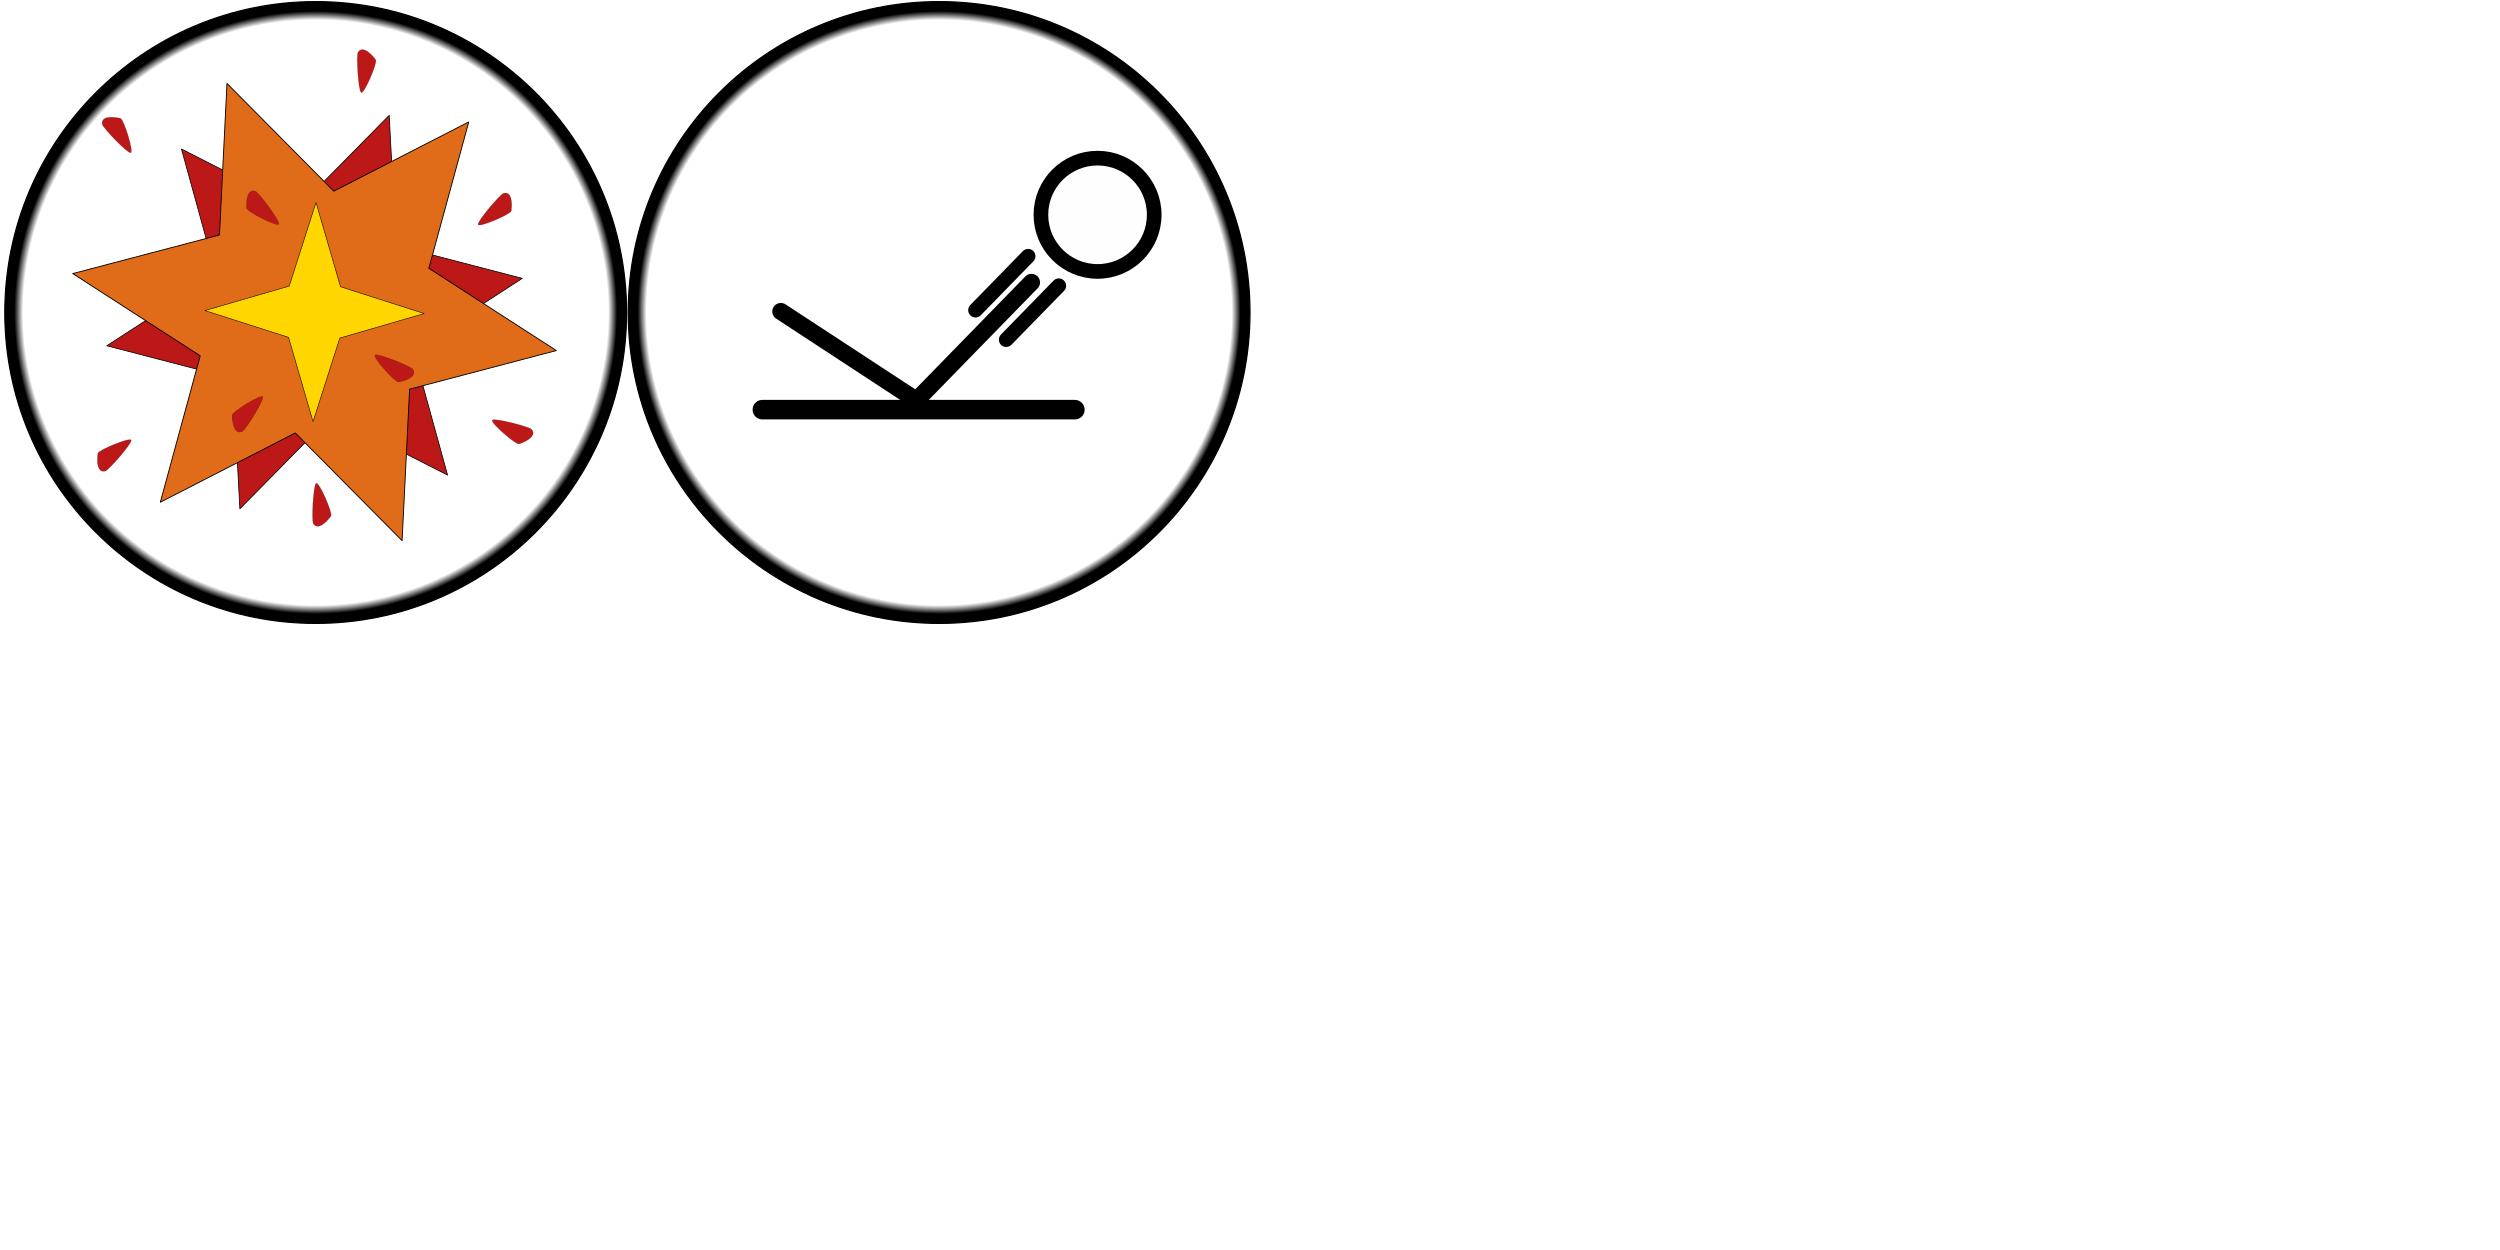
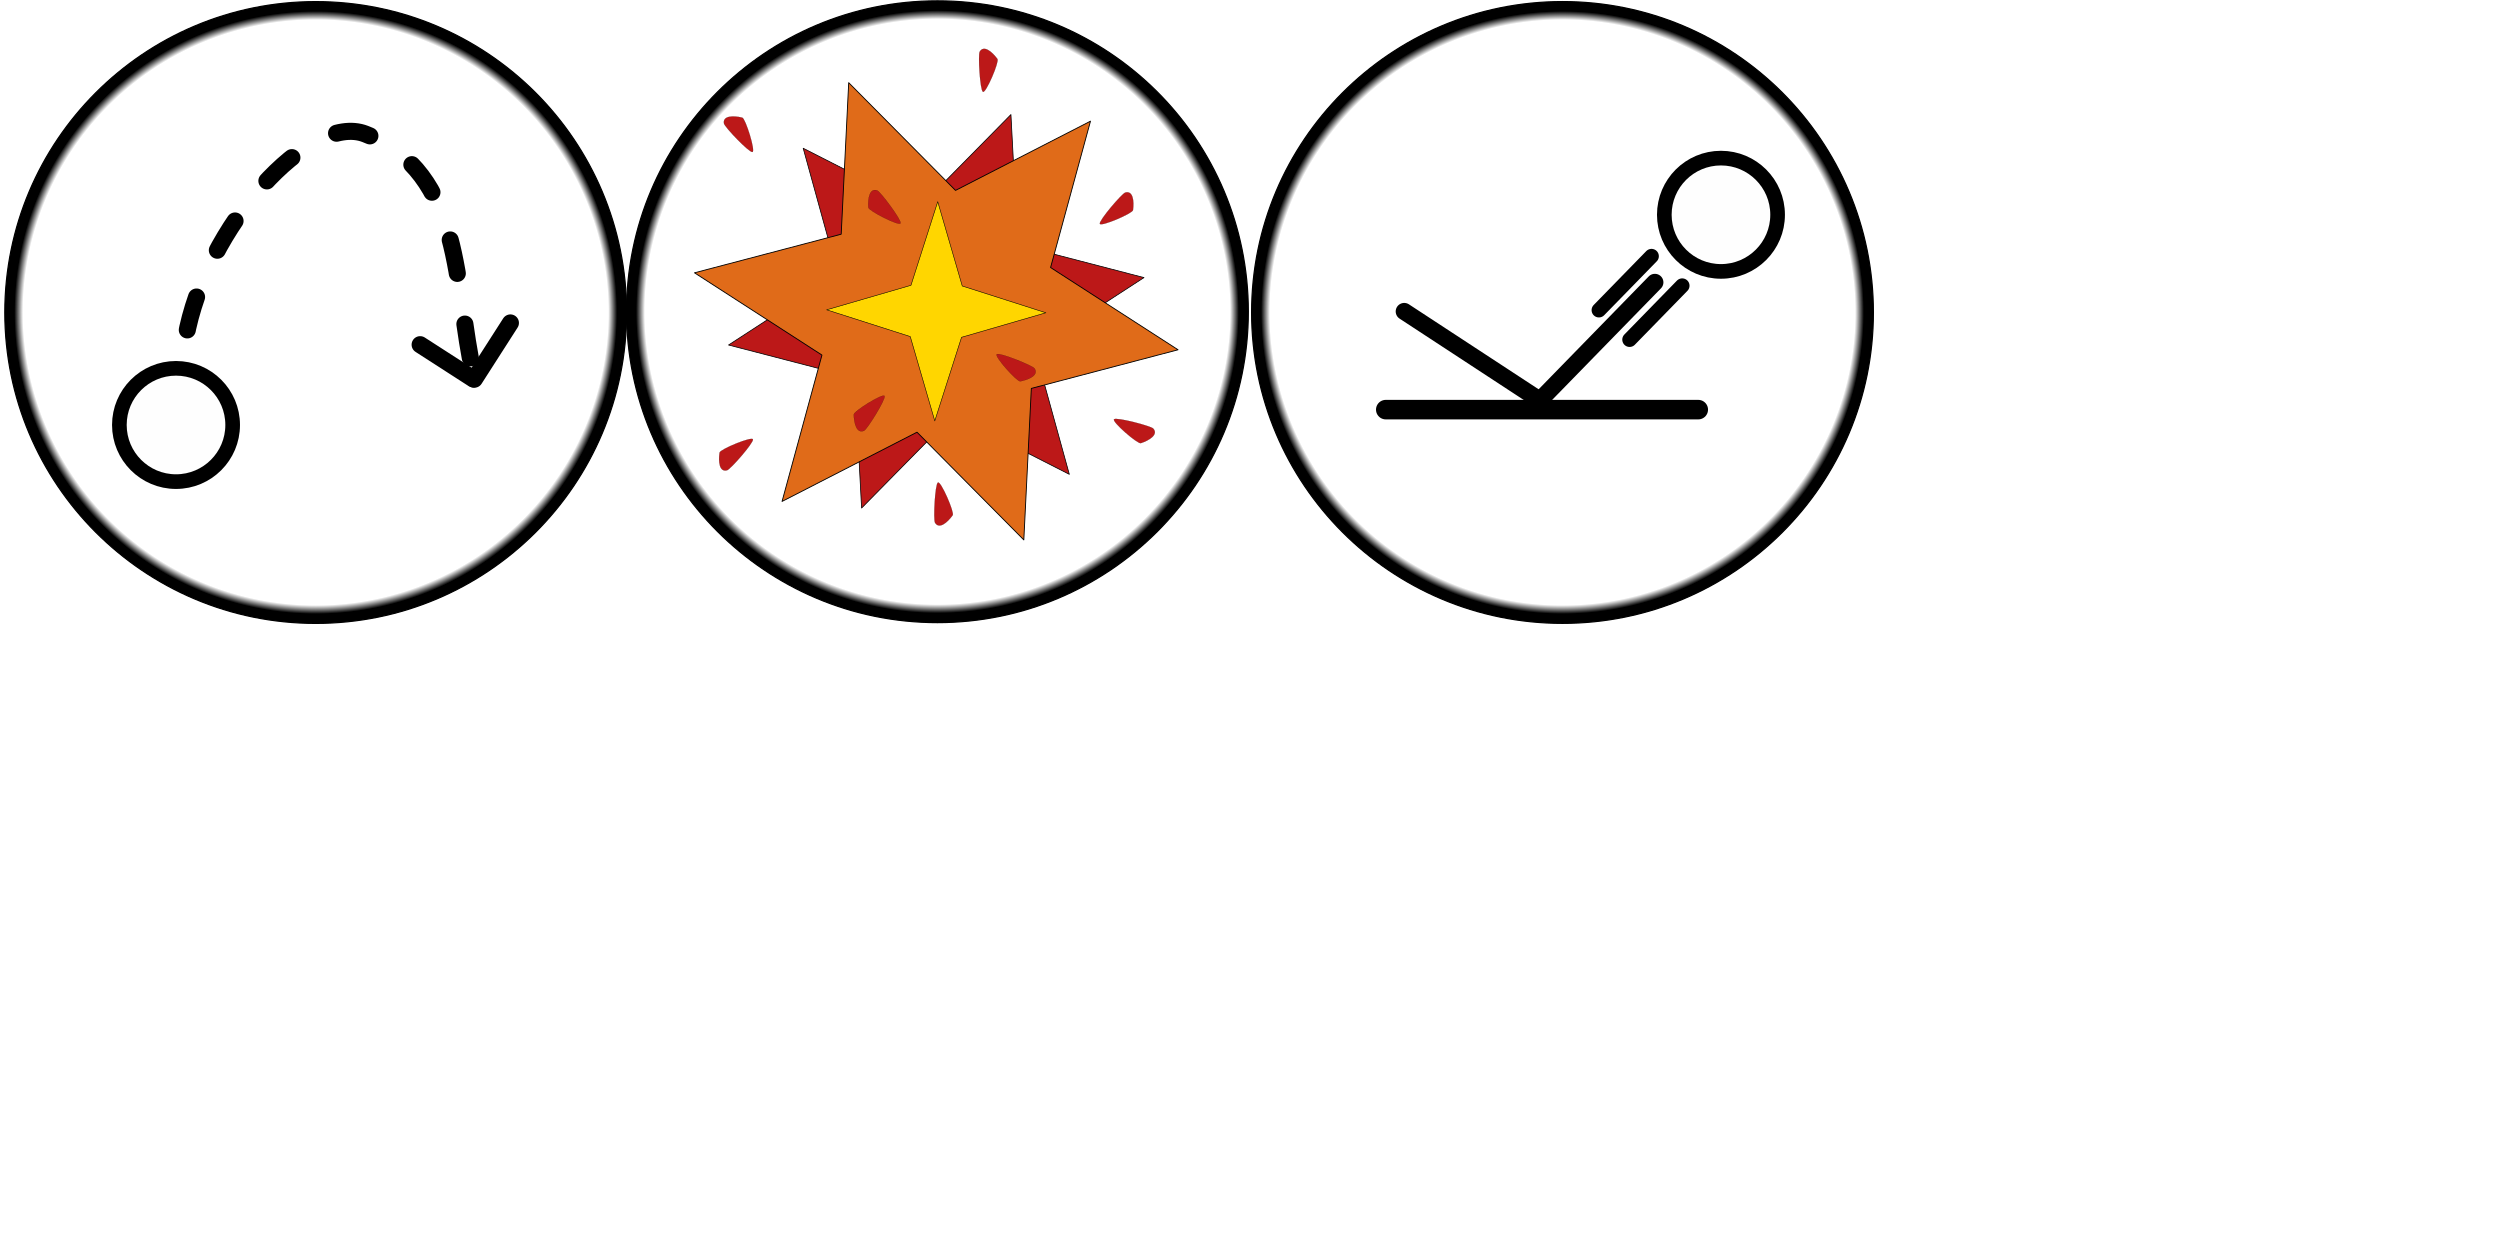
<svg xmlns="http://www.w3.org/2000/svg" xmlns:xlink="http://www.w3.org/1999/xlink" width="2048" height="1024" viewBox="0 0 541.867 270.933" version="1.1" id="svg1">
  <defs id="defs1">
    <linearGradient id="linearGradient2">
      <stop style="stop-color:#ffffff;stop-opacity:1;" offset="0.932" id="stop2" />
      <stop style="stop-color:#000000;stop-opacity:1;" offset="0.96" id="stop3" />
    </linearGradient>
-     <linearGradient id="linearGradient99">
-       <stop style="stop-color:#ff9500;stop-opacity:1;" offset="0.1" id="stop97" />
-       <stop style="stop-color:#c87e1f;stop-opacity:1;" offset="0.871" id="stop98" />
-       <stop style="stop-color:#f28f16;stop-opacity:1;" offset="0.997" id="stop99" />
-     </linearGradient>
-     <linearGradient id="linearGradient96">
-       <stop style="stop-color:#724f10;stop-opacity:0;" offset="0.917" id="stop95" />
-       <stop style="stop-color:#9b661b;stop-opacity:1;" offset="1" id="stop96" />
-     </linearGradient>
-     <linearGradient id="linearGradient94">
-       <stop style="stop-color:#726610;stop-opacity:0;" offset="0.917" id="stop93" />
-       <stop style="stop-color:#856d14;stop-opacity:1;" offset="1" id="stop94" />
-     </linearGradient>
-     <linearGradient id="linearGradient92">
-       <stop style="stop-color:#ffe400;stop-opacity:1;" offset="0.1" id="stop90" />
-       <stop style="stop-color:#b29133;stop-opacity:1;" offset="0.894" id="stop91" />
-       <stop style="stop-color:#e3b81b;stop-opacity:1;" offset="0.997" id="stop92" />
-     </linearGradient>
-     <linearGradient id="linearGradient89">
-       <stop style="stop-color:#54237a;stop-opacity:0;" offset="0.917" id="stop88" />
-       <stop style="stop-color:#46115c;stop-opacity:1;" offset="1" id="stop89" />
-     </linearGradient>
-     <linearGradient id="linearGradient87">
-       <stop style="stop-color:#fe00ff;stop-opacity:1;" offset="0.1" id="stop85" />
-       <stop style="stop-color:#431972;stop-opacity:1;" offset="0.894" id="stop86" />
-       <stop style="stop-color:#8e0ab6;stop-opacity:1;" offset="0.997" id="stop87" />
-     </linearGradient>
-     <linearGradient id="linearGradient84">
-       <stop style="stop-color:#188d7f;stop-opacity:0;" offset="0.917" id="stop83" />
-       <stop style="stop-color:#005654;stop-opacity:1;" offset="1" id="stop84" />
-     </linearGradient>
-     <linearGradient id="linearGradient82">
-       <stop style="stop-color:#00ffe9;stop-opacity:1;" offset="0.1" id="stop80" />
-       <stop style="stop-color:#18746c;stop-opacity:1;" offset="0.894" id="stop81" />
-       <stop style="stop-color:#1f958b;stop-opacity:1;" offset="0.997" id="stop82" />
-     </linearGradient>
-     <linearGradient id="linearGradient79">
-       <stop style="stop-color:#23277a;stop-opacity:0;" offset="0.917" id="stop78" />
-       <stop style="stop-color:#13115c;stop-opacity:1;" offset="1" id="stop79" />
-     </linearGradient>
-     <linearGradient id="linearGradient77">
-       <stop style="stop-color:#002dff;stop-opacity:1;" offset="0.1" id="stop75" />
-       <stop style="stop-color:#100f66;stop-opacity:1;" offset="0.894" id="stop76" />
-       <stop style="stop-color:#1d24aa;stop-opacity:1;" offset="0.997" id="stop77" />
-     </linearGradient>
-     <linearGradient id="linearGradient74">
-       <stop style="stop-color:#721010;stop-opacity:0;" offset="0.917" id="stop73" />
-       <stop style="stop-color:#6c0100;stop-opacity:1;" offset="1" id="stop74" />
-     </linearGradient>
-     <linearGradient id="linearGradient72">
-       <stop style="stop-color:#ff1900;stop-opacity:1;" offset="0.1" id="stop70" />
-       <stop style="stop-color:#6b0d13;stop-opacity:1;" offset="0.894" id="stop71" />
-       <stop style="stop-color:#a60c0f;stop-opacity:1;" offset="0.997" id="stop72" />
-     </linearGradient>
-     <linearGradient id="linearGradient17">
-       <stop style="stop-color:#ffffff;stop-opacity:0.403;" offset="0" id="stop16" />
-       <stop style="stop-color:#ffffff;stop-opacity:0;" offset="0.508" id="stop17" />
-     </linearGradient>
-     <linearGradient id="linearGradient14">
-       <stop style="stop-color:#ffffff;stop-opacity:1;" offset="0.635" id="stop14" />
-       <stop style="stop-color:#ffffff;stop-opacity:0;" offset="1" id="stop15" />
-     </linearGradient>
-     <linearGradient id="linearGradient13">
-       <stop style="stop-color:#007608;stop-opacity:0;" offset="0.917" id="stop11" />
-       <stop style="stop-color:#004f04;stop-opacity:1;" offset="1" id="stop12" />
-     </linearGradient>
-     <linearGradient id="linearGradient10">
-       <stop style="stop-color:#7aec46;stop-opacity:1;" offset="0.1" id="stop8" />
-       <stop style="stop-color:#216b0d;stop-opacity:1;" offset="0.894" id="stop9" />
-       <stop style="stop-color:#238c08;stop-opacity:1;" offset="0.997" id="stop10" />
-     </linearGradient>
-     <radialGradient xlink:href="#linearGradient10" id="radialGradient2" cx="76.385" cy="54.933" fx="76.385" fy="54.933" r="49.088" gradientUnits="userSpaceOnUse" gradientTransform="matrix(1.357418,0,0,1.357418,-30.61154,-25.00656)" />
-     <radialGradient xlink:href="#linearGradient13" id="radialGradient14" cx="101.653" cy="74.34" fx="101.653" fy="74.34" r="48.837" gradientUnits="userSpaceOnUse" gradientTransform="translate(-15.7363,-4.160171)" />
-     <radialGradient xlink:href="#linearGradient14" id="radialGradient15" cx="64.372" cy="-57.623" fx="64.372" fy="-57.623" r="6.512" gradientTransform="matrix(1.701344,-1.5673064e-8,-2.2027652e-8,3.077726,-46.94464,113.457)" gradientUnits="userSpaceOnUse" />
-     <radialGradient xlink:href="#linearGradient14" id="radialGradient15-0" cx="64.372" cy="-57.623" fx="64.372" fy="-57.623" r="6.512" gradientTransform="matrix(1.111037,-2.2481663e-8,0,1.939144,2.564615,160.8089)" gradientUnits="userSpaceOnUse" />
-     <radialGradient xlink:href="#linearGradient17" id="radialGradient14-8" cx="91.524" cy="49.018" fx="91.524" fy="49.018" r="48.837" gradientUnits="userSpaceOnUse" gradientTransform="translate(-15.73628,-4.16017)" />
-     <radialGradient xlink:href="#linearGradient72" id="radialGradient2-7" cx="76.385" cy="54.933" fx="76.385" fy="54.933" r="49.088" gradientUnits="userSpaceOnUse" gradientTransform="matrix(1.207411,0,0,1.207411,165.963,-0.749214)" />
-     <radialGradient xlink:href="#linearGradient74" id="radialGradient14-6" cx="101.653" cy="74.34" fx="101.653" fy="74.34" r="48.837" gradientUnits="userSpaceOnUse" gradientTransform="matrix(0.8894913,0,0,0.8894913,179.1944,17.79347)" />
-     <radialGradient xlink:href="#linearGradient17" id="radialGradient14-8-1" cx="91.524" cy="49.018" fx="91.524" fy="49.018" r="48.837" gradientUnits="userSpaceOnUse" gradientTransform="matrix(0.8894913,0,0,0.8894913,179.1944,17.79347)" />
-     <radialGradient xlink:href="#linearGradient14" id="radialGradient15-4" cx="64.372" cy="-57.623" fx="64.372" fy="-57.623" r="6.512" gradientTransform="matrix(1.513331,-1.3941055e-8,-1.9593405e-8,2.737611,33.45762,-74.86398)" gradientUnits="userSpaceOnUse" />
-     <radialGradient xlink:href="#linearGradient14" id="radialGradient15-0-6" cx="64.372" cy="-57.623" fx="64.372" fy="-57.623" r="6.512" gradientTransform="matrix(0.988258,-1.9997244e-8,0,1.724852,193.6191,126.6906)" gradientUnits="userSpaceOnUse" />
-     <radialGradient xlink:href="#linearGradient77" id="radialGradient2-7-4" cx="76.385" cy="54.933" fx="76.385" fy="54.933" r="49.088" gradientUnits="userSpaceOnUse" gradientTransform="matrix(1.207411,0,0,1.207411,165.963,-0.749214)" />
-     <radialGradient xlink:href="#linearGradient79" id="radialGradient14-6-9" cx="101.653" cy="74.34" fx="101.653" fy="74.34" r="48.837" gradientUnits="userSpaceOnUse" gradientTransform="matrix(0.8894913,0,0,0.8894913,179.1944,17.79347)" />
-     <radialGradient xlink:href="#linearGradient17" id="radialGradient14-8-1-0" cx="91.524" cy="49.018" fx="91.524" fy="49.018" r="48.837" gradientUnits="userSpaceOnUse" gradientTransform="matrix(0.8894913,0,0,0.8894913,179.1944,17.79347)" />
-     <radialGradient xlink:href="#linearGradient14" id="radialGradient15-4-0" cx="64.372" cy="-57.623" fx="64.372" fy="-57.623" r="6.512" gradientTransform="matrix(1.513331,-1.3941055e-8,-1.9593405e-8,2.737611,33.45762,-74.86398)" gradientUnits="userSpaceOnUse" />
-     <radialGradient xlink:href="#linearGradient14" id="radialGradient15-0-6-7" cx="64.372" cy="-57.623" fx="64.372" fy="-57.623" r="6.512" gradientTransform="matrix(0.988258,-1.9997244e-8,0,1.724852,193.6191,126.6906)" gradientUnits="userSpaceOnUse" />
-     <radialGradient xlink:href="#linearGradient82" id="radialGradient2-5" cx="76.385" cy="54.933" fx="76.385" fy="54.933" r="49.088" gradientUnits="userSpaceOnUse" gradientTransform="matrix(1.357418,0,0,1.357418,-30.61154,-25.00656)" />
-     <radialGradient xlink:href="#linearGradient84" id="radialGradient14-69" cx="101.653" cy="74.34" fx="101.653" fy="74.34" r="48.837" gradientUnits="userSpaceOnUse" gradientTransform="translate(-15.7363,-4.160171)" />
-     <radialGradient xlink:href="#linearGradient17" id="radialGradient14-8-0" cx="91.524" cy="49.018" fx="91.524" fy="49.018" r="48.837" gradientUnits="userSpaceOnUse" gradientTransform="translate(-15.73628,-4.16017)" />
-     <radialGradient xlink:href="#linearGradient14" id="radialGradient15-3" cx="64.372" cy="-57.623" fx="64.372" fy="-57.623" r="6.512" gradientTransform="matrix(1.701344,-1.5673062e-8,-2.2027652e-8,3.077726,-46.94464,113.457)" gradientUnits="userSpaceOnUse" />
-     <radialGradient xlink:href="#linearGradient14" id="radialGradient15-0-4" cx="64.372" cy="-57.623" fx="64.372" fy="-57.623" r="6.512" gradientTransform="matrix(1.111037,-2.2481663e-8,0,1.939144,2.564615,160.8089)" gradientUnits="userSpaceOnUse" />
-     <radialGradient xlink:href="#linearGradient87" id="radialGradient2-7-4-7" cx="76.385" cy="54.933" fx="76.385" fy="54.933" r="49.088" gradientUnits="userSpaceOnUse" gradientTransform="matrix(1.207411,0,0,1.207411,165.963,-0.749214)" />
-     <radialGradient xlink:href="#linearGradient89" id="radialGradient14-6-9-2" cx="101.653" cy="74.34" fx="101.653" fy="74.34" r="48.837" gradientUnits="userSpaceOnUse" gradientTransform="matrix(0.8894913,0,0,0.8894913,179.1944,17.79347)" />
-     <radialGradient xlink:href="#linearGradient17" id="radialGradient14-8-1-0-4" cx="91.524" cy="49.018" fx="91.524" fy="49.018" r="48.837" gradientUnits="userSpaceOnUse" gradientTransform="matrix(0.8894913,0,0,0.8894913,179.1944,17.79347)" />
-     <radialGradient xlink:href="#linearGradient14" id="radialGradient15-4-0-4" cx="64.372" cy="-57.623" fx="64.372" fy="-57.623" r="6.512" gradientTransform="matrix(1.513331,-1.3941055e-8,-1.9593405e-8,2.737611,33.45762,-74.86398)" gradientUnits="userSpaceOnUse" />
-     <radialGradient xlink:href="#linearGradient14" id="radialGradient15-0-6-7-3" cx="64.372" cy="-57.623" fx="64.372" fy="-57.623" r="6.512" gradientTransform="matrix(0.988258,-1.9997244e-8,0,1.724852,193.6191,126.6906)" gradientUnits="userSpaceOnUse" />
-     <radialGradient xlink:href="#linearGradient99" id="radialGradient2-7-2" cx="76.385" cy="54.933" fx="76.385" fy="54.933" r="49.088" gradientUnits="userSpaceOnUse" gradientTransform="matrix(1.207411,0,0,1.207411,165.963,-0.749214)" />
-     <radialGradient xlink:href="#linearGradient96" id="radialGradient14-6-7" cx="101.653" cy="74.34" fx="101.653" fy="74.34" r="48.837" gradientUnits="userSpaceOnUse" gradientTransform="matrix(0.8894913,0,0,0.8894913,179.1944,17.79347)" />
-     <radialGradient xlink:href="#linearGradient17" id="radialGradient14-8-1-6" cx="91.524" cy="49.018" fx="91.524" fy="49.018" r="48.837" gradientUnits="userSpaceOnUse" gradientTransform="matrix(0.8894913,0,0,0.8894913,179.1944,17.79347)" />
-     <radialGradient xlink:href="#linearGradient14" id="radialGradient15-4-2" cx="64.372" cy="-57.623" fx="64.372" fy="-57.623" r="6.512" gradientTransform="matrix(1.513331,-1.3941054e-8,-1.9593405e-8,2.737611,33.45762,-74.86398)" gradientUnits="userSpaceOnUse" />
-     <radialGradient xlink:href="#linearGradient14" id="radialGradient15-0-6-2" cx="64.372" cy="-57.623" fx="64.372" fy="-57.623" r="6.512" gradientTransform="matrix(0.988258,-1.9997244e-8,0,1.724852,193.6191,126.6906)" gradientUnits="userSpaceOnUse" />
-     <radialGradient xlink:href="#linearGradient92" id="radialGradient2-7-8" cx="76.385" cy="54.933" fx="76.385" fy="54.933" r="49.088" gradientUnits="userSpaceOnUse" gradientTransform="matrix(1.207411,0,0,1.207411,165.963,-0.749214)" />
-     <radialGradient xlink:href="#linearGradient94" id="radialGradient14-6-5" cx="101.653" cy="74.34" fx="101.653" fy="74.34" r="48.837" gradientUnits="userSpaceOnUse" gradientTransform="matrix(0.8894913,0,0,0.8894913,179.1944,17.79347)" />
-     <radialGradient xlink:href="#linearGradient17" id="radialGradient14-8-1-7" cx="91.524" cy="49.018" fx="91.524" fy="49.018" r="48.837" gradientUnits="userSpaceOnUse" gradientTransform="matrix(0.8894913,0,0,0.8894913,179.1944,17.79347)" />
-     <radialGradient xlink:href="#linearGradient14" id="radialGradient15-4-7" cx="64.372" cy="-57.623" fx="64.372" fy="-57.623" r="6.512" gradientTransform="matrix(1.513331,-1.3941054e-8,-1.9593405e-8,2.737611,33.45762,-74.86398)" gradientUnits="userSpaceOnUse" />
-     <radialGradient xlink:href="#linearGradient14" id="radialGradient15-0-6-3" cx="64.372" cy="-57.623" fx="64.372" fy="-57.623" r="6.512" gradientTransform="matrix(0.988258,-1.9997244e-8,0,1.724852,193.6191,126.6906)" gradientUnits="userSpaceOnUse" />
    <radialGradient xlink:href="#linearGradient2" id="radialGradient3" cx="182.734" cy="83.919" fx="182.734" fy="83.919" r="43.866" gradientUnits="userSpaceOnUse" />
-     <radialGradient xlink:href="#linearGradient2" id="radialGradient4" gradientUnits="userSpaceOnUse" cx="182.734" cy="83.919" fx="182.734" fy="83.919" r="43.866" gradientTransform="matrix(1.55125,0,0,1.55125,-79.91882,-62.44547)" />
+     <radialGradient xlink:href="#linearGradient2" id="radialGradient37" gradientUnits="userSpaceOnUse" gradientTransform="matrix(1.55125,0,0,1.55125,-79.91882,-62.44547)" cx="182.734" cy="83.919" fx="182.734" fy="83.919" r="43.866" />
+     <radialGradient xlink:href="#linearGradient2" id="radialGradient49" gradientUnits="userSpaceOnUse" cx="182.734" cy="83.919" fx="182.734" fy="83.919" r="43.866" />
  </defs>
-   <g id="layer1" style="display:none">
-     <g id="g74" transform="matrix(1.55125,0,0,1.55125,-215.0383,-62.44547)">
-       <circle style="fill:url(#radialGradient2-7);fill-opacity:1;stroke:#ae321f;stroke-width:0.448;stroke-dasharray:none;stroke-opacity:1" id="path1-5" cx="269.614" cy="83.919" r="43.44" />
-       <circle style="fill:url(#radialGradient14-6);stroke:none;stroke-width:0.448;stroke-dasharray:none;stroke-opacity:1" id="circle10-9" cx="269.614" cy="83.919" r="43.44" />
-       <circle style="fill:url(#radialGradient14-8-1);stroke:none;stroke-width:0.448;stroke-dasharray:none;stroke-opacity:1" id="circle10-2-7" cx="269.614" cy="83.919" r="43.44" />
-       <ellipse style="fill:url(#radialGradient15-4);stroke:none;stroke-width:0.787;stroke-dasharray:none;stroke-opacity:1" id="path14-1" cx="130.874" cy="-232.615" rx="9.854" ry="17.826" transform="matrix(0.3264223,0.945224,-0.9593645,0.2821696,0,0)" />
-       <ellipse style="fill:url(#radialGradient15-0-6);stroke:none;stroke-width:0.505;stroke-dasharray:none;stroke-opacity:1" id="path14-6-6" cx="257.235" cy="27.299" rx="6.435" ry="11.231" transform="matrix(0.9812203,0.1928906,-0.3332014,0.9428557,0,0)" />
+   <g id="layer2">
+     <g id="g37" transform="translate(135.1195,-0.00564963)">
+       <circle style="fill:url(#radialGradient37);fill-opacity:1;stroke:#000000;stroke-width:0.265;stroke-dasharray:none;stroke-opacity:1" id="circle32" cx="203.547" cy="67.733" r="67.386" />
+       <g id="g53">
+         <path style="fill:#000000;fill-opacity:1;stroke:#000000;stroke-width:4.233;stroke-linecap:round;stroke-linejoin:round;stroke-dasharray:none;stroke-opacity:1" d="m 165.241,88.792 h 67.733 v 0" id="path49" />
+         <circle style="fill:#fefefe;fill-opacity:1;stroke:#000000;stroke-width:3.175;stroke-linecap:round;stroke-linejoin:round;stroke-dasharray:none;stroke-opacity:1" id="circle49" cx="237.893" cy="46.555" r="12.278" />
+         <path style="fill:#000000;fill-opacity:1;stroke:#000000;stroke-width:3.704;stroke-linecap:round;stroke-linejoin:round;stroke-dasharray:none;stroke-opacity:1" d="m 169.244,67.514 28.264,18.513 v 0" id="path50" />
+         <path style="fill:#000000;fill-opacity:1;stroke:#000000;stroke-width:3.704;stroke-linecap:round;stroke-linejoin:round;stroke-dasharray:none;stroke-opacity:1" d="M 198.692,86.707 223.568,61.206" id="path51" />
+         <path style="fill:#000000;fill-opacity:1;stroke:#000000;stroke-width:3.175;stroke-linecap:round;stroke-linejoin:round;stroke-dasharray:none;stroke-opacity:1" d="M 218.09,73.62 229.493,61.931" id="path52" />
+         <path style="fill:#000000;fill-opacity:1;stroke:#000000;stroke-width:3.175;stroke-linecap:round;stroke-linejoin:round;stroke-dasharray:none;stroke-opacity:1" d="M 211.44,67.225 222.843,55.536" id="path53" />
+       </g>
    </g>
-     <g id="g74-6" transform="matrix(1.55125,0,0,1.55125,-79.57163,-62.44547)">
-       <circle style="fill:url(#radialGradient2-7-2);fill-opacity:1;stroke:#ae661f;stroke-width:0.448;stroke-dasharray:none;stroke-opacity:1" id="path1-5-0" cx="269.614" cy="83.919" r="43.44" />
-       <circle style="fill:url(#radialGradient14-6-7);stroke:none;stroke-width:0.448;stroke-dasharray:none;stroke-opacity:1" id="circle10-9-1" cx="269.614" cy="83.919" r="43.44" />
-       <circle style="fill:url(#radialGradient14-8-1-6);stroke:none;stroke-width:0.448;stroke-dasharray:none;stroke-opacity:1" id="circle10-2-7-0" cx="269.614" cy="83.919" r="43.44" />
-       <ellipse style="fill:url(#radialGradient15-4-2);stroke:none;stroke-width:0.787;stroke-dasharray:none;stroke-opacity:1" id="path14-1-5" cx="130.874" cy="-232.615" rx="9.854" ry="17.826" transform="matrix(0.3264223,0.945224,-0.9593645,0.2821696,0,0)" />
-       <ellipse style="fill:url(#radialGradient15-0-6-2);stroke:none;stroke-width:0.505;stroke-dasharray:none;stroke-opacity:1" id="path14-6-6-0" cx="257.235" cy="27.299" rx="6.435" ry="11.231" transform="matrix(0.9812203,0.1928906,-0.3332014,0.9428557,0,0)" />
-     </g>
-     <g id="g74-7" transform="matrix(1.55125,0,0,1.55125,55.89503,-62.44547)">
-       <circle style="fill:url(#radialGradient2-7-8);fill-opacity:1;stroke:#967c16;stroke-width:0.448;stroke-dasharray:none;stroke-opacity:1" id="path1-5-1" cx="269.614" cy="83.919" r="43.44" />
-       <circle style="fill:url(#radialGradient14-6-5);stroke:none;stroke-width:0.448;stroke-dasharray:none;stroke-opacity:1" id="circle10-9-2" cx="269.614" cy="83.919" r="43.44" />
-       <circle style="fill:url(#radialGradient14-8-1-7);stroke:none;stroke-width:0.448;stroke-dasharray:none;stroke-opacity:1" id="circle10-2-7-09" cx="269.614" cy="83.919" r="43.44" />
-       <ellipse style="fill:url(#radialGradient15-4-7);stroke:none;stroke-width:0.787;stroke-dasharray:none;stroke-opacity:1" id="path14-1-8" cx="130.874" cy="-232.615" rx="9.854" ry="17.826" transform="matrix(0.3264223,0.945224,-0.9593645,0.2821696,0,0)" />
-       <ellipse style="fill:url(#radialGradient15-0-6-3);stroke:none;stroke-width:0.505;stroke-dasharray:none;stroke-opacity:1" id="path14-6-6-35" cx="257.235" cy="27.299" rx="6.435" ry="11.231" transform="matrix(0.9812203,0.1928906,-0.3332014,0.9428557,0,0)" />
-     </g>
-     <g id="g17" transform="matrix(1.379824,0,0,1.379824,-50.81636,106.3636)">
-       <circle style="fill:url(#radialGradient2);fill-opacity:1;stroke:#024f00;stroke-width:0.503;stroke-dasharray:none;stroke-opacity:1" id="path1" cx="85.917" cy="70.18" r="48.837" />
-       <circle style="fill:url(#radialGradient14);stroke:none;stroke-width:0.503;stroke-dasharray:none;stroke-opacity:1" id="circle10" cx="85.917" cy="70.18" r="48.837" />
-       <circle style="fill:url(#radialGradient14-8);stroke:none;stroke-width:0.503;stroke-dasharray:none;stroke-opacity:1" id="circle10-2" cx="85.917" cy="70.18" r="48.837" />
-       <ellipse style="fill:url(#radialGradient15);stroke:none;stroke-width:0.885;stroke-dasharray:none;stroke-opacity:1" id="path14" cx="62.574" cy="-63.892" rx="11.078" ry="20.041" transform="matrix(0.3264223,0.945224,-0.9593645,0.2821696,0,0)" />
-       <ellipse style="fill:url(#radialGradient15-0);stroke:none;stroke-width:0.567;stroke-dasharray:none;stroke-opacity:1" id="path14-6" cx="74.084" cy="49.069" rx="7.235" ry="12.627" transform="matrix(0.9812203,0.1928906,-0.3332014,0.9428557,0,0)" />
-     </g>
-     <g id="g17-7" transform="matrix(1.379824,0,0,1.379824,84.6503,106.3636)">
-       <circle style="fill:url(#radialGradient2-5);fill-opacity:1;stroke:#164750;stroke-width:0.503;stroke-dasharray:none;stroke-opacity:1" id="path1-6" cx="85.917" cy="70.18" r="48.837" />
-       <circle style="fill:url(#radialGradient14-69);stroke:none;stroke-width:0.503;stroke-dasharray:none;stroke-opacity:1" id="circle10-4" cx="85.917" cy="70.18" r="48.837" />
-       <circle style="fill:url(#radialGradient14-8-0);stroke:none;stroke-width:0.503;stroke-dasharray:none;stroke-opacity:1" id="circle10-2-0" cx="85.917" cy="70.18" r="48.837" />
-       <ellipse style="fill:url(#radialGradient15-3);stroke:none;stroke-width:0.885;stroke-dasharray:none;stroke-opacity:1" id="path14-0" cx="62.574" cy="-63.892" rx="11.078" ry="20.041" transform="matrix(0.3264223,0.945224,-0.9593645,0.2821696,0,0)" />
-       <ellipse style="fill:url(#radialGradient15-0-4);stroke:none;stroke-width:0.567;stroke-dasharray:none;stroke-opacity:1" id="path14-6-67" cx="74.084" cy="49.069" rx="7.235" ry="12.627" transform="matrix(0.9812203,0.1928906,-0.3332014,0.9428557,0,0)" />
-     </g>
-     <g id="g74-1" transform="matrix(1.55125,0,0,1.55125,-79.57163,73.0212)">
-       <circle style="fill:url(#radialGradient2-7-4);fill-opacity:1;stroke:#1a1567;stroke-width:0.448;stroke-dasharray:none;stroke-opacity:1" id="path1-5-8" cx="269.614" cy="83.919" r="43.44" />
-       <circle style="fill:url(#radialGradient14-6-9);stroke:none;stroke-width:0.448;stroke-dasharray:none;stroke-opacity:1" id="circle10-9-3" cx="269.614" cy="83.919" r="43.44" />
-       <circle style="fill:url(#radialGradient14-8-1-0);stroke:none;stroke-width:0.448;stroke-dasharray:none;stroke-opacity:1" id="circle10-2-7-8" cx="269.614" cy="83.919" r="43.44" />
-       <ellipse style="fill:url(#radialGradient15-4-0);stroke:none;stroke-width:0.787;stroke-dasharray:none;stroke-opacity:1" id="path14-1-7" cx="130.874" cy="-232.615" rx="9.854" ry="17.826" transform="matrix(0.3264223,0.945224,-0.9593645,0.2821696,0,0)" />
-       <ellipse style="fill:url(#radialGradient15-0-6-7);stroke:none;stroke-width:0.505;stroke-dasharray:none;stroke-opacity:1" id="path14-6-6-3" cx="257.235" cy="27.299" rx="6.435" ry="11.231" transform="matrix(0.9812203,0.1928906,-0.3332014,0.9428557,0,0)" />
-     </g>
-     <g id="g74-1-5" transform="matrix(1.55125,0,0,1.55125,55.89503,73.0212)">
-       <circle style="fill:url(#radialGradient2-7-4-7);fill-opacity:1;stroke:#1a1567;stroke-width:0.448;stroke-dasharray:none;stroke-opacity:1" id="path1-5-8-3" cx="269.614" cy="83.919" r="43.44" />
-       <circle style="fill:url(#radialGradient14-6-9-2);stroke:none;stroke-width:0.448;stroke-dasharray:none;stroke-opacity:1" id="circle10-9-3-4" cx="269.614" cy="83.919" r="43.44" />
-       <circle style="fill:url(#radialGradient14-8-1-0-4);stroke:none;stroke-width:0.448;stroke-dasharray:none;stroke-opacity:1" id="circle10-2-7-8-9" cx="269.614" cy="83.919" r="43.44" />
-       <ellipse style="fill:url(#radialGradient15-4-0-4);stroke:none;stroke-width:0.787;stroke-dasharray:none;stroke-opacity:1" id="path14-1-7-2" cx="130.874" cy="-232.615" rx="9.854" ry="17.826" transform="matrix(0.3264223,0.945224,-0.9593645,0.2821696,0,0)" />
-       <ellipse style="fill:url(#radialGradient15-0-6-7-3);stroke:none;stroke-width:0.505;stroke-dasharray:none;stroke-opacity:1" id="path14-6-6-3-1" cx="257.235" cy="27.299" rx="6.435" ry="11.231" transform="matrix(0.9812203,0.1928906,-0.3332014,0.9428557,0,0)" />
-     </g>
-   </g>
-   <g id="layer2">
-     <g id="g26">
-       <circle style="fill:url(#radialGradient4);fill-opacity:1;stroke:#000000;stroke-width:0.265;stroke-dasharray:none;stroke-opacity:1" id="circle3" cx="203.547" cy="67.733" r="67.386" />
-       <g id="g25">
-         <path style="fill:#000000;fill-opacity:1;stroke:#000000;stroke-width:4.233;stroke-linecap:round;stroke-linejoin:round;stroke-dasharray:none;stroke-opacity:1" d="m 165.241,88.792 h 67.733 v 0" id="path18" />
-         <circle style="fill:#fefefe;fill-opacity:1;stroke:#000000;stroke-width:3.175;stroke-linecap:round;stroke-linejoin:round;stroke-dasharray:none;stroke-opacity:1" id="path21" cx="237.893" cy="46.555" r="12.278" />
-         <path style="fill:#000000;fill-opacity:1;stroke:#000000;stroke-width:3.704;stroke-linecap:round;stroke-linejoin:round;stroke-dasharray:none;stroke-opacity:1" d="m 169.244,67.514 28.264,18.513 v 0" id="path22" />
-         <path style="fill:#000000;fill-opacity:1;stroke:#000000;stroke-width:3.704;stroke-linecap:round;stroke-linejoin:round;stroke-dasharray:none;stroke-opacity:1" d="M 198.692,86.707 223.568,61.206" id="path23" />
-         <path style="fill:#000000;fill-opacity:1;stroke:#000000;stroke-width:3.175;stroke-linecap:round;stroke-linejoin:round;stroke-dasharray:none;stroke-opacity:1" d="M 218.09,73.62 229.493,61.931" id="path24" />
-         <path style="fill:#000000;fill-opacity:1;stroke:#000000;stroke-width:3.175;stroke-linecap:round;stroke-linejoin:round;stroke-dasharray:none;stroke-opacity:1" d="M 211.44,67.225 222.843,55.536" id="path25" />
+     <g id="g49" transform="translate(134.7577,-0.167408)">
+       <circle style="fill:url(#radialGradient49);fill-opacity:1;stroke:#000000;stroke-width:0.171;stroke-dasharray:none;stroke-opacity:1" id="circle37" cx="182.734" cy="83.919" r="43.44" transform="matrix(1.55125,0,0,1.55125,-215.0383,-62.44547)" />
+       <g id="g48" transform="matrix(0.7286317,0,0,0.7286317,-209.645,-23.03432)">
+         <path style="fill:#bc1818;fill-opacity:1;stroke:#000000;stroke-width:0.265;stroke-linecap:round;stroke-linejoin:round;stroke-dasharray:none;stroke-opacity:1" id="path37" d="m 407.335,192.453 -31.77,-32.049 -40.151,20.601 11.87,-43.538 -37.916,-24.471 43.641,-11.489 2.235,-45.072 31.77,32.049 40.151,-20.601 -11.87,43.538 37.916,24.471 -43.641,11.489 z" transform="matrix(0.6414271,0.5722472,-0.5722472,0.6414271,207.9321,-173.5693)" />
+         <path style="fill:#e06b19;fill-opacity:1;stroke:#000000;stroke-width:0.265;stroke-linecap:round;stroke-linejoin:round;stroke-dasharray:none;stroke-opacity:1" id="path38" d="m 407.335,192.453 -31.77,-32.049 -40.151,20.601 11.87,-43.538 -37.916,-24.471 43.641,-11.489 2.235,-45.072 31.77,32.049 40.151,-20.601 -11.87,43.538 37.916,24.471 -43.641,11.489 z" />
+         <path style="fill:#ffd600;fill-opacity:1;stroke:#000000;stroke-width:0.265;stroke-linecap:round;stroke-linejoin:round;stroke-dasharray:none;stroke-opacity:1" id="path39" d="m 375.501,170.748 -11.969,-41.186 -40.847,-13.077 41.186,-11.969 13.077,-40.848 11.969,41.186 40.847,13.077 -41.186,11.969 z" transform="matrix(0.6090736,0,0,0.6090736,152.1405,53.05488)" />
+         <path id="path40" style="fill:#bc1818;stroke:#000000;stroke-width:0.04;stroke-linecap:round;stroke-linejoin:round;stroke-dasharray:none" d="m 361.081,93.561 c -0.188,-2.701 0.387,-5.876 2.639,-5.056 0.99,0.36 7.293,8.815 6.939,9.759 -0.355,0.945 -9.507,-3.697 -9.578,-4.703 z" />
+         <path id="path41" style="fill:#bc1818;stroke:#000000;stroke-width:0.04;stroke-linecap:round;stroke-linejoin:round;stroke-dasharray:none" d="m 323.571,66.833 c -2.631,-0.639 -5.857,-0.604 -5.427,1.753 0.189,1.036 7.467,8.668 8.458,8.477 0.991,-0.191 -2.05,-9.993 -3.03,-10.231 z" />
+         <path id="path42" style="fill:#bc1818;stroke:#000000;stroke-width:0.04;stroke-linecap:round;stroke-linejoin:round;stroke-dasharray:none" d="m 442.142,163.672 c 2.573,-0.841 5.298,-2.569 3.692,-4.347 -0.706,-0.782 -10.911,-3.442 -11.653,-2.758 -0.742,0.684 7.002,7.418 7.961,7.105 z" />
+         <path id="path43" style="fill:#bc1818;stroke:#000000;stroke-width:0.04;stroke-linecap:round;stroke-linejoin:round;stroke-dasharray:none" d="m 316.833,166.487 c -0.399,2.678 -0.073,5.888 2.236,5.247 1.015,-0.282 7.959,-8.219 7.679,-9.188 -0.28,-0.969 -9.767,2.943 -9.915,3.941 z" />
+         <path id="path44" style="fill:#bc1818;stroke:#000000;stroke-width:0.04;stroke-linecap:round;stroke-linejoin:round;stroke-dasharray:none" d="m 439.813,94.344 c 0.365,-2.682 -2e-5,-5.888 -2.301,-5.219 -1.011,0.294 -7.857,8.317 -7.565,9.282 0.292,0.966 9.73,-3.064 9.866,-4.063 z" />
+         <path id="path45" style="fill:#bc1818;stroke:#000000;stroke-width:0.04;stroke-linecap:round;stroke-linejoin:round;stroke-dasharray:none" d="m 399.486,49.396 c -1.593,-2.189 -4.076,-4.25 -5.273,-2.174 -0.526,0.912 0.086,11.441 0.965,11.936 0.879,0.495 4.901,-8.946 4.308,-9.762 z" />
+         <path id="path46" style="fill:#bc1818;stroke:#000000;stroke-width:0.04;stroke-linecap:round;stroke-linejoin:round;stroke-dasharray:none" d="m 386.172,185.11 c -1.576,2.202 -4.042,4.282 -5.255,2.216 -0.533,-0.908 -0.005,-11.441 0.87,-11.943 0.875,-0.502 4.973,8.907 4.385,9.727 z" />
+         <path id="path47" style="fill:#bc1818;stroke:#000000;stroke-width:0.04;stroke-linecap:round;stroke-linejoin:round;stroke-dasharray:none" d="m 406.295,145.273 c 2.659,-0.509 5.581,-1.877 4.213,-3.844 -0.601,-0.865 -10.387,-4.796 -11.21,-4.212 -0.822,0.584 6.006,8.245 6.997,8.056 z" />
+         <path id="path48" style="fill:#bc1818;stroke:#000000;stroke-width:0.04;stroke-linecap:round;stroke-linejoin:round;stroke-dasharray:none" d="m 356.76,155.144 c 0.043,2.707 0.887,5.821 3.061,4.813 0.955,-0.443 6.514,-9.405 6.081,-10.316 -0.434,-0.911 -9.157,4.495 -9.141,5.503 z" />
      </g>
    </g>
    <g id="g18">
      <circle style="fill:url(#radialGradient3);fill-opacity:1;stroke:#000000;stroke-width:0.171;stroke-dasharray:none;stroke-opacity:1" id="circle1" cx="182.734" cy="83.919" r="43.44" transform="matrix(1.55125,0,0,1.55125,-215.0383,-62.44547)" />
-       <g id="g16" transform="matrix(0.7286317,0,0,0.7286317,-209.645,-23.03432)">
-         <path style="fill:#bc1818;fill-opacity:1;stroke:#000000;stroke-width:0.265;stroke-linecap:round;stroke-linejoin:round;stroke-dasharray:none;stroke-opacity:1" id="path5" d="m 407.335,192.453 -31.77,-32.049 -40.151,20.601 11.87,-43.538 -37.916,-24.471 43.641,-11.489 2.235,-45.072 31.77,32.049 40.151,-20.601 -11.87,43.538 37.916,24.471 -43.641,11.489 z" transform="matrix(0.6414271,0.5722472,-0.5722472,0.6414271,207.9321,-173.5693)" />
-         <path style="fill:#e06b19;fill-opacity:1;stroke:#000000;stroke-width:0.265;stroke-linecap:round;stroke-linejoin:round;stroke-dasharray:none;stroke-opacity:1" id="path4" d="m 407.335,192.453 -31.77,-32.049 -40.151,20.601 11.87,-43.538 -37.916,-24.471 43.641,-11.489 2.235,-45.072 31.77,32.049 40.151,-20.601 -11.87,43.538 37.916,24.471 -43.641,11.489 z" />
-         <path style="fill:#ffd600;fill-opacity:1;stroke:#000000;stroke-width:0.265;stroke-linecap:round;stroke-linejoin:round;stroke-dasharray:none;stroke-opacity:1" id="path6" d="m 375.501,170.748 -11.969,-41.186 -40.847,-13.077 41.186,-11.969 13.077,-40.848 11.969,41.186 40.847,13.077 -41.186,11.969 z" transform="matrix(0.6090736,0,0,0.6090736,152.1405,53.05488)" />
-         <path id="path7" style="fill:#bc1818;stroke:#000000;stroke-width:0.04;stroke-linecap:round;stroke-linejoin:round;stroke-dasharray:none" d="m 361.081,93.561 c -0.188,-2.701 0.387,-5.876 2.639,-5.056 0.99,0.36 7.293,8.815 6.939,9.759 -0.355,0.945 -9.507,-3.697 -9.578,-4.703 z" />
-         <path id="path8" style="fill:#bc1818;stroke:#000000;stroke-width:0.04;stroke-linecap:round;stroke-linejoin:round;stroke-dasharray:none" d="m 323.571,66.833 c -2.631,-0.639 -5.857,-0.604 -5.427,1.753 0.189,1.036 7.467,8.668 8.458,8.477 0.991,-0.191 -2.05,-9.993 -3.03,-10.231 z" />
-         <path id="path9" style="fill:#bc1818;stroke:#000000;stroke-width:0.04;stroke-linecap:round;stroke-linejoin:round;stroke-dasharray:none" d="m 442.142,163.672 c 2.573,-0.841 5.298,-2.569 3.692,-4.347 -0.706,-0.782 -10.911,-3.442 -11.653,-2.758 -0.742,0.684 7.002,7.418 7.961,7.105 z" />
-         <path id="path10" style="fill:#bc1818;stroke:#000000;stroke-width:0.04;stroke-linecap:round;stroke-linejoin:round;stroke-dasharray:none" d="m 316.833,166.487 c -0.399,2.678 -0.073,5.888 2.236,5.247 1.015,-0.282 7.959,-8.219 7.679,-9.188 -0.28,-0.969 -9.767,2.943 -9.915,3.941 z" />
-         <path id="path11" style="fill:#bc1818;stroke:#000000;stroke-width:0.04;stroke-linecap:round;stroke-linejoin:round;stroke-dasharray:none" d="m 439.813,94.344 c 0.365,-2.682 -2e-5,-5.888 -2.301,-5.219 -1.011,0.294 -7.857,8.317 -7.565,9.282 0.292,0.966 9.73,-3.064 9.866,-4.063 z" />
-         <path id="path12" style="fill:#bc1818;stroke:#000000;stroke-width:0.04;stroke-linecap:round;stroke-linejoin:round;stroke-dasharray:none" d="m 399.486,49.396 c -1.593,-2.189 -4.076,-4.25 -5.273,-2.174 -0.526,0.912 0.086,11.441 0.965,11.936 0.879,0.495 4.901,-8.946 4.308,-9.762 z" />
-         <path id="path13" style="fill:#bc1818;stroke:#000000;stroke-width:0.04;stroke-linecap:round;stroke-linejoin:round;stroke-dasharray:none" d="m 386.172,185.11 c -1.576,2.202 -4.042,4.282 -5.255,2.216 -0.533,-0.908 -0.005,-11.441 0.87,-11.943 0.875,-0.502 4.973,8.907 4.385,9.727 z" />
-         <path id="path15" style="fill:#bc1818;stroke:#000000;stroke-width:0.04;stroke-linecap:round;stroke-linejoin:round;stroke-dasharray:none" d="m 406.295,145.273 c 2.659,-0.509 5.581,-1.877 4.213,-3.844 -0.601,-0.865 -10.387,-4.796 -11.21,-4.212 -0.822,0.584 6.006,8.245 6.997,8.056 z" />
-         <path id="path16" style="fill:#bc1818;stroke:#000000;stroke-width:0.04;stroke-linecap:round;stroke-linejoin:round;stroke-dasharray:none" d="m 356.76,155.144 c 0.043,2.707 0.887,5.821 3.061,4.813 0.955,-0.443 6.514,-9.405 6.081,-10.316 -0.434,-0.911 -9.157,4.495 -9.141,5.503 z" />
+       <g id="g36" transform="translate(-139.0135,5.933996)">
+         <circle style="fill:#fefefe;fill-opacity:1;stroke:#000000;stroke-width:3.175;stroke-linecap:round;stroke-linejoin:round;stroke-dasharray:none;stroke-opacity:1" id="circle33" cx="177.164" cy="86.178" r="12.278" />
+         <path style="fill:none;fill-opacity:1;stroke:#000000;stroke-width:3.704;stroke-linecap:round;stroke-linejoin:round;stroke-dasharray:7.408, 11.113;stroke-dashoffset:16.669;stroke-opacity:1" d="m 179.251,67.387 c 4.299,-24.417 27.048,-48.945 38.945,-44.278 21.604,8.475 19.131,33.387 23.533,52.286" id="path34" />
+         <path style="fill:none;stroke:#000000;stroke-width:3.704;stroke-linecap:round;stroke-linejoin:round;stroke-dasharray:none;stroke-dashoffset:3.704" d="m 91.064,74.71 11.511,7.418" id="path2" transform="translate(139.0135,-5.933996)" />
+         <path style="fill:none;stroke:#000000;stroke-width:3.704;stroke-linecap:round;stroke-linejoin:round;stroke-dasharray:none;stroke-dashoffset:3.704" d="m 102.816,82.188 7.813,-12.19" id="path2-2" transform="translate(139.0135,-5.933996)" />
      </g>
    </g>
  </g>
</svg>
